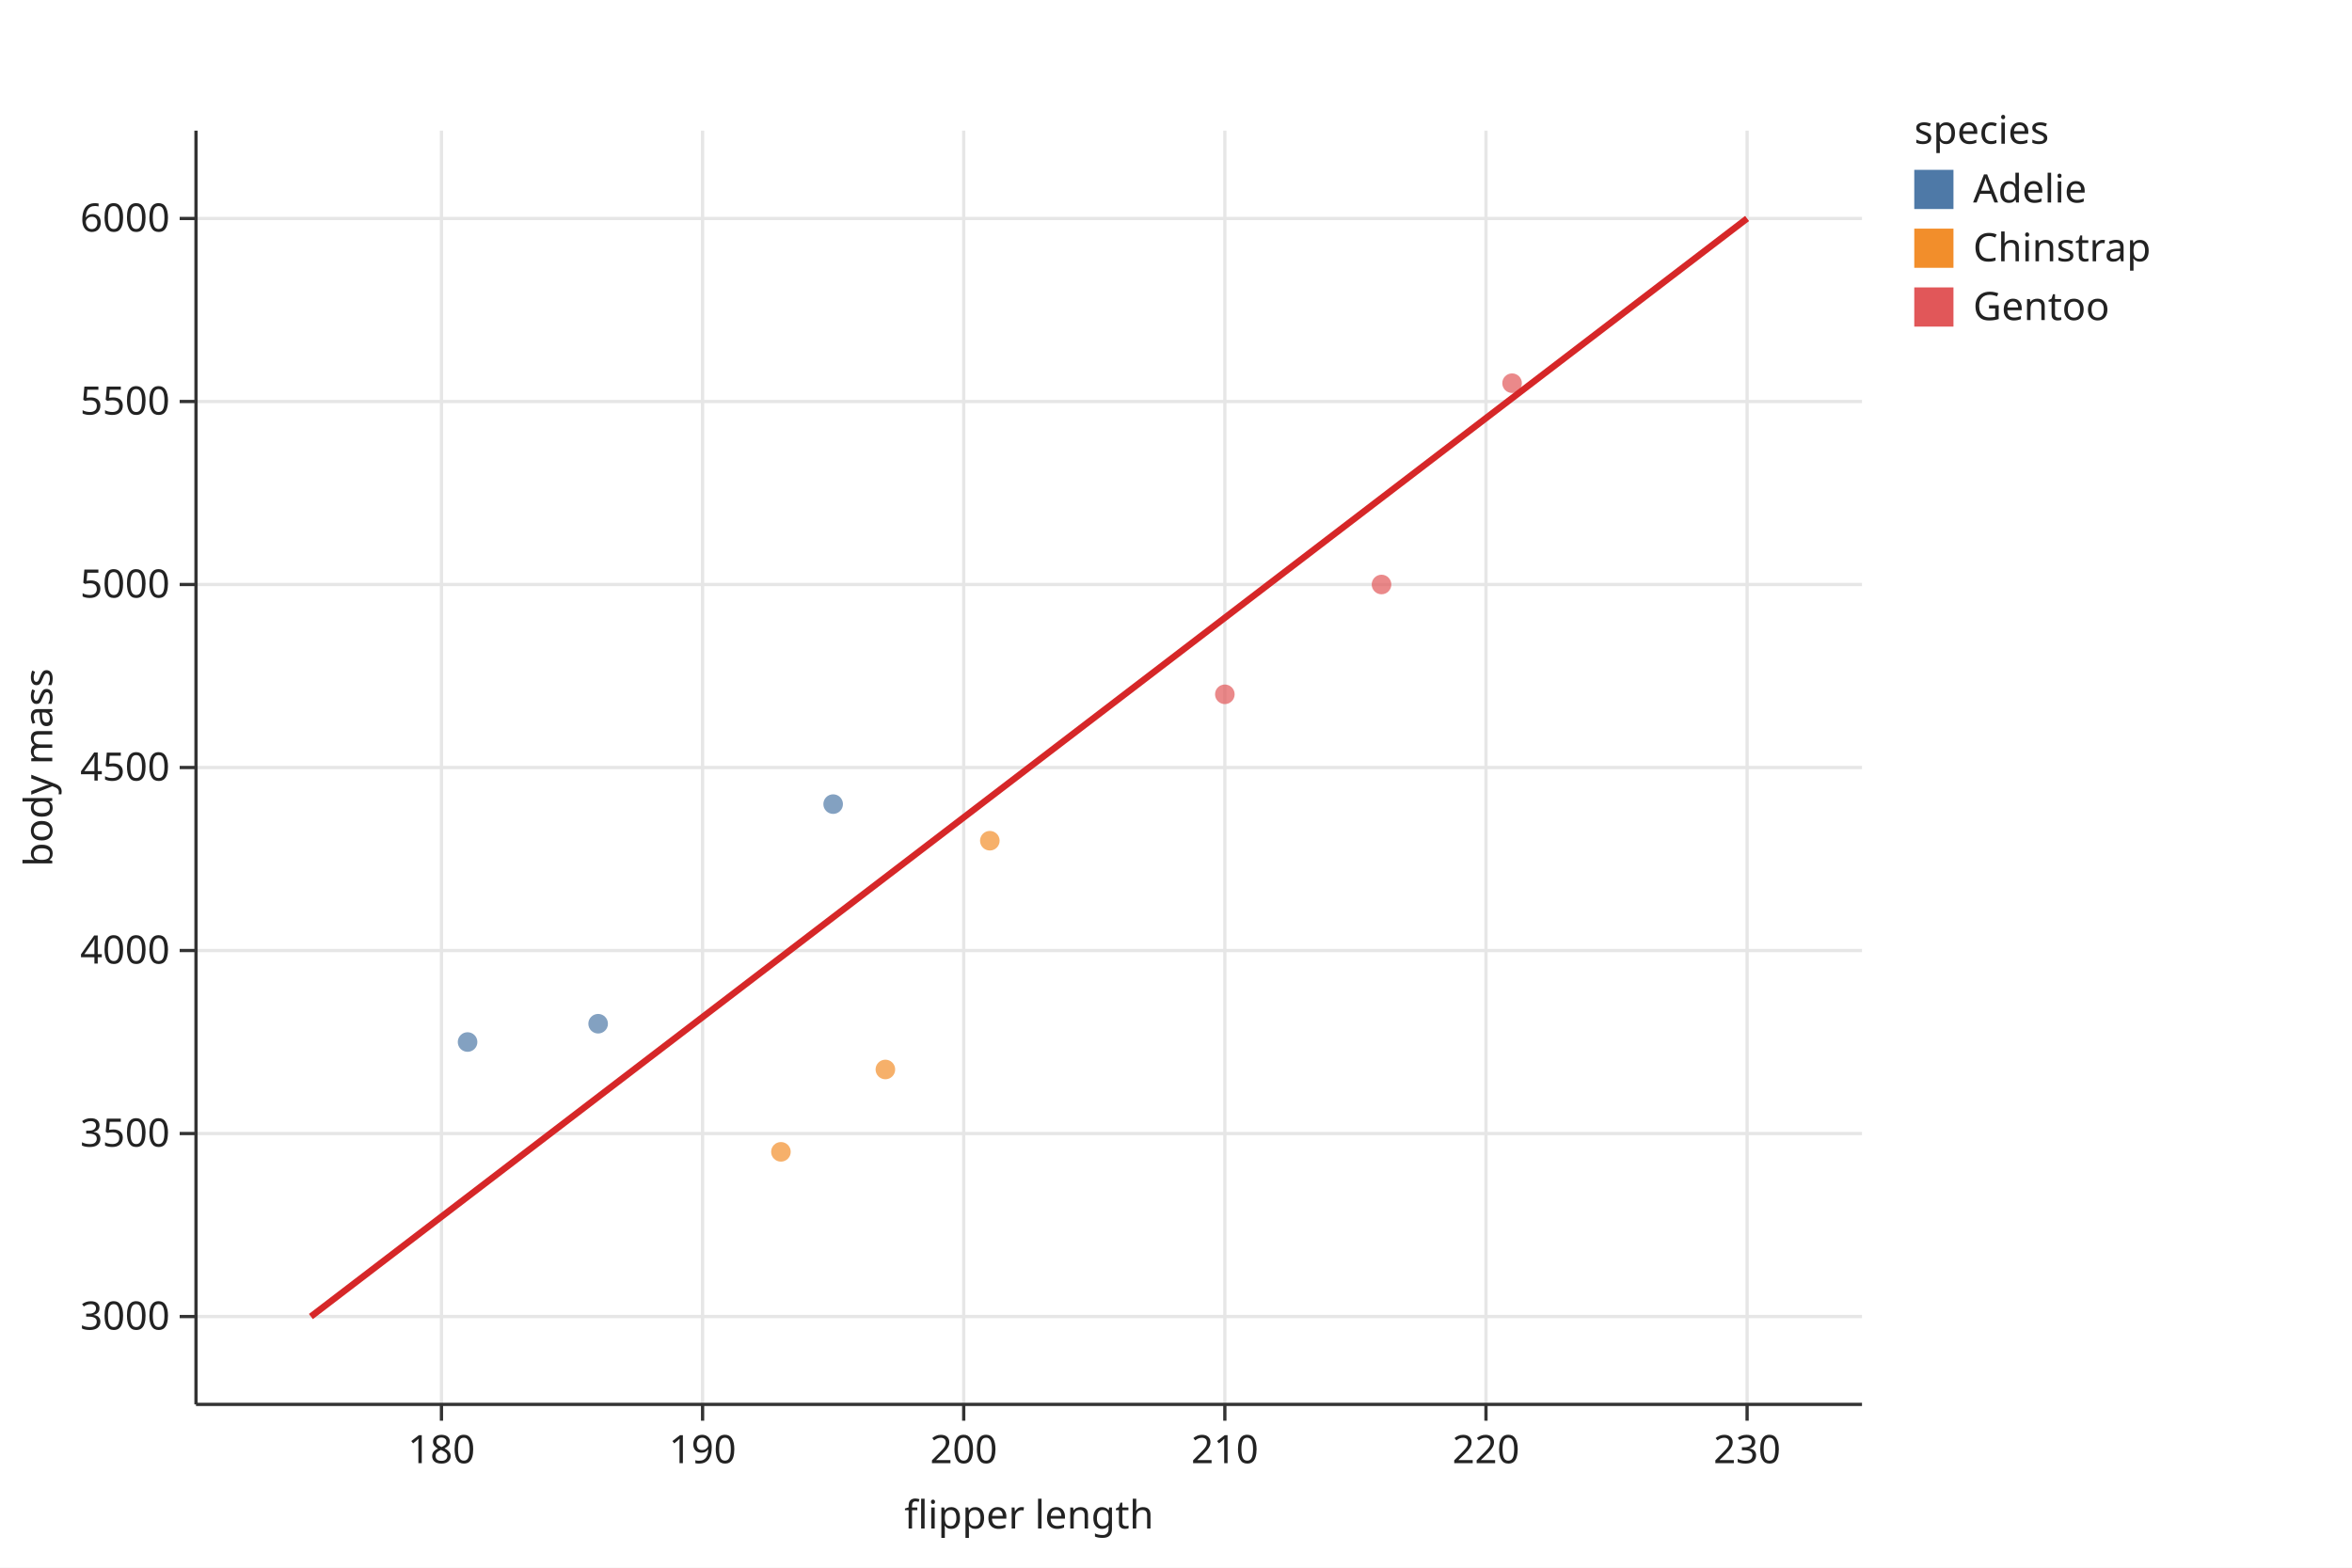
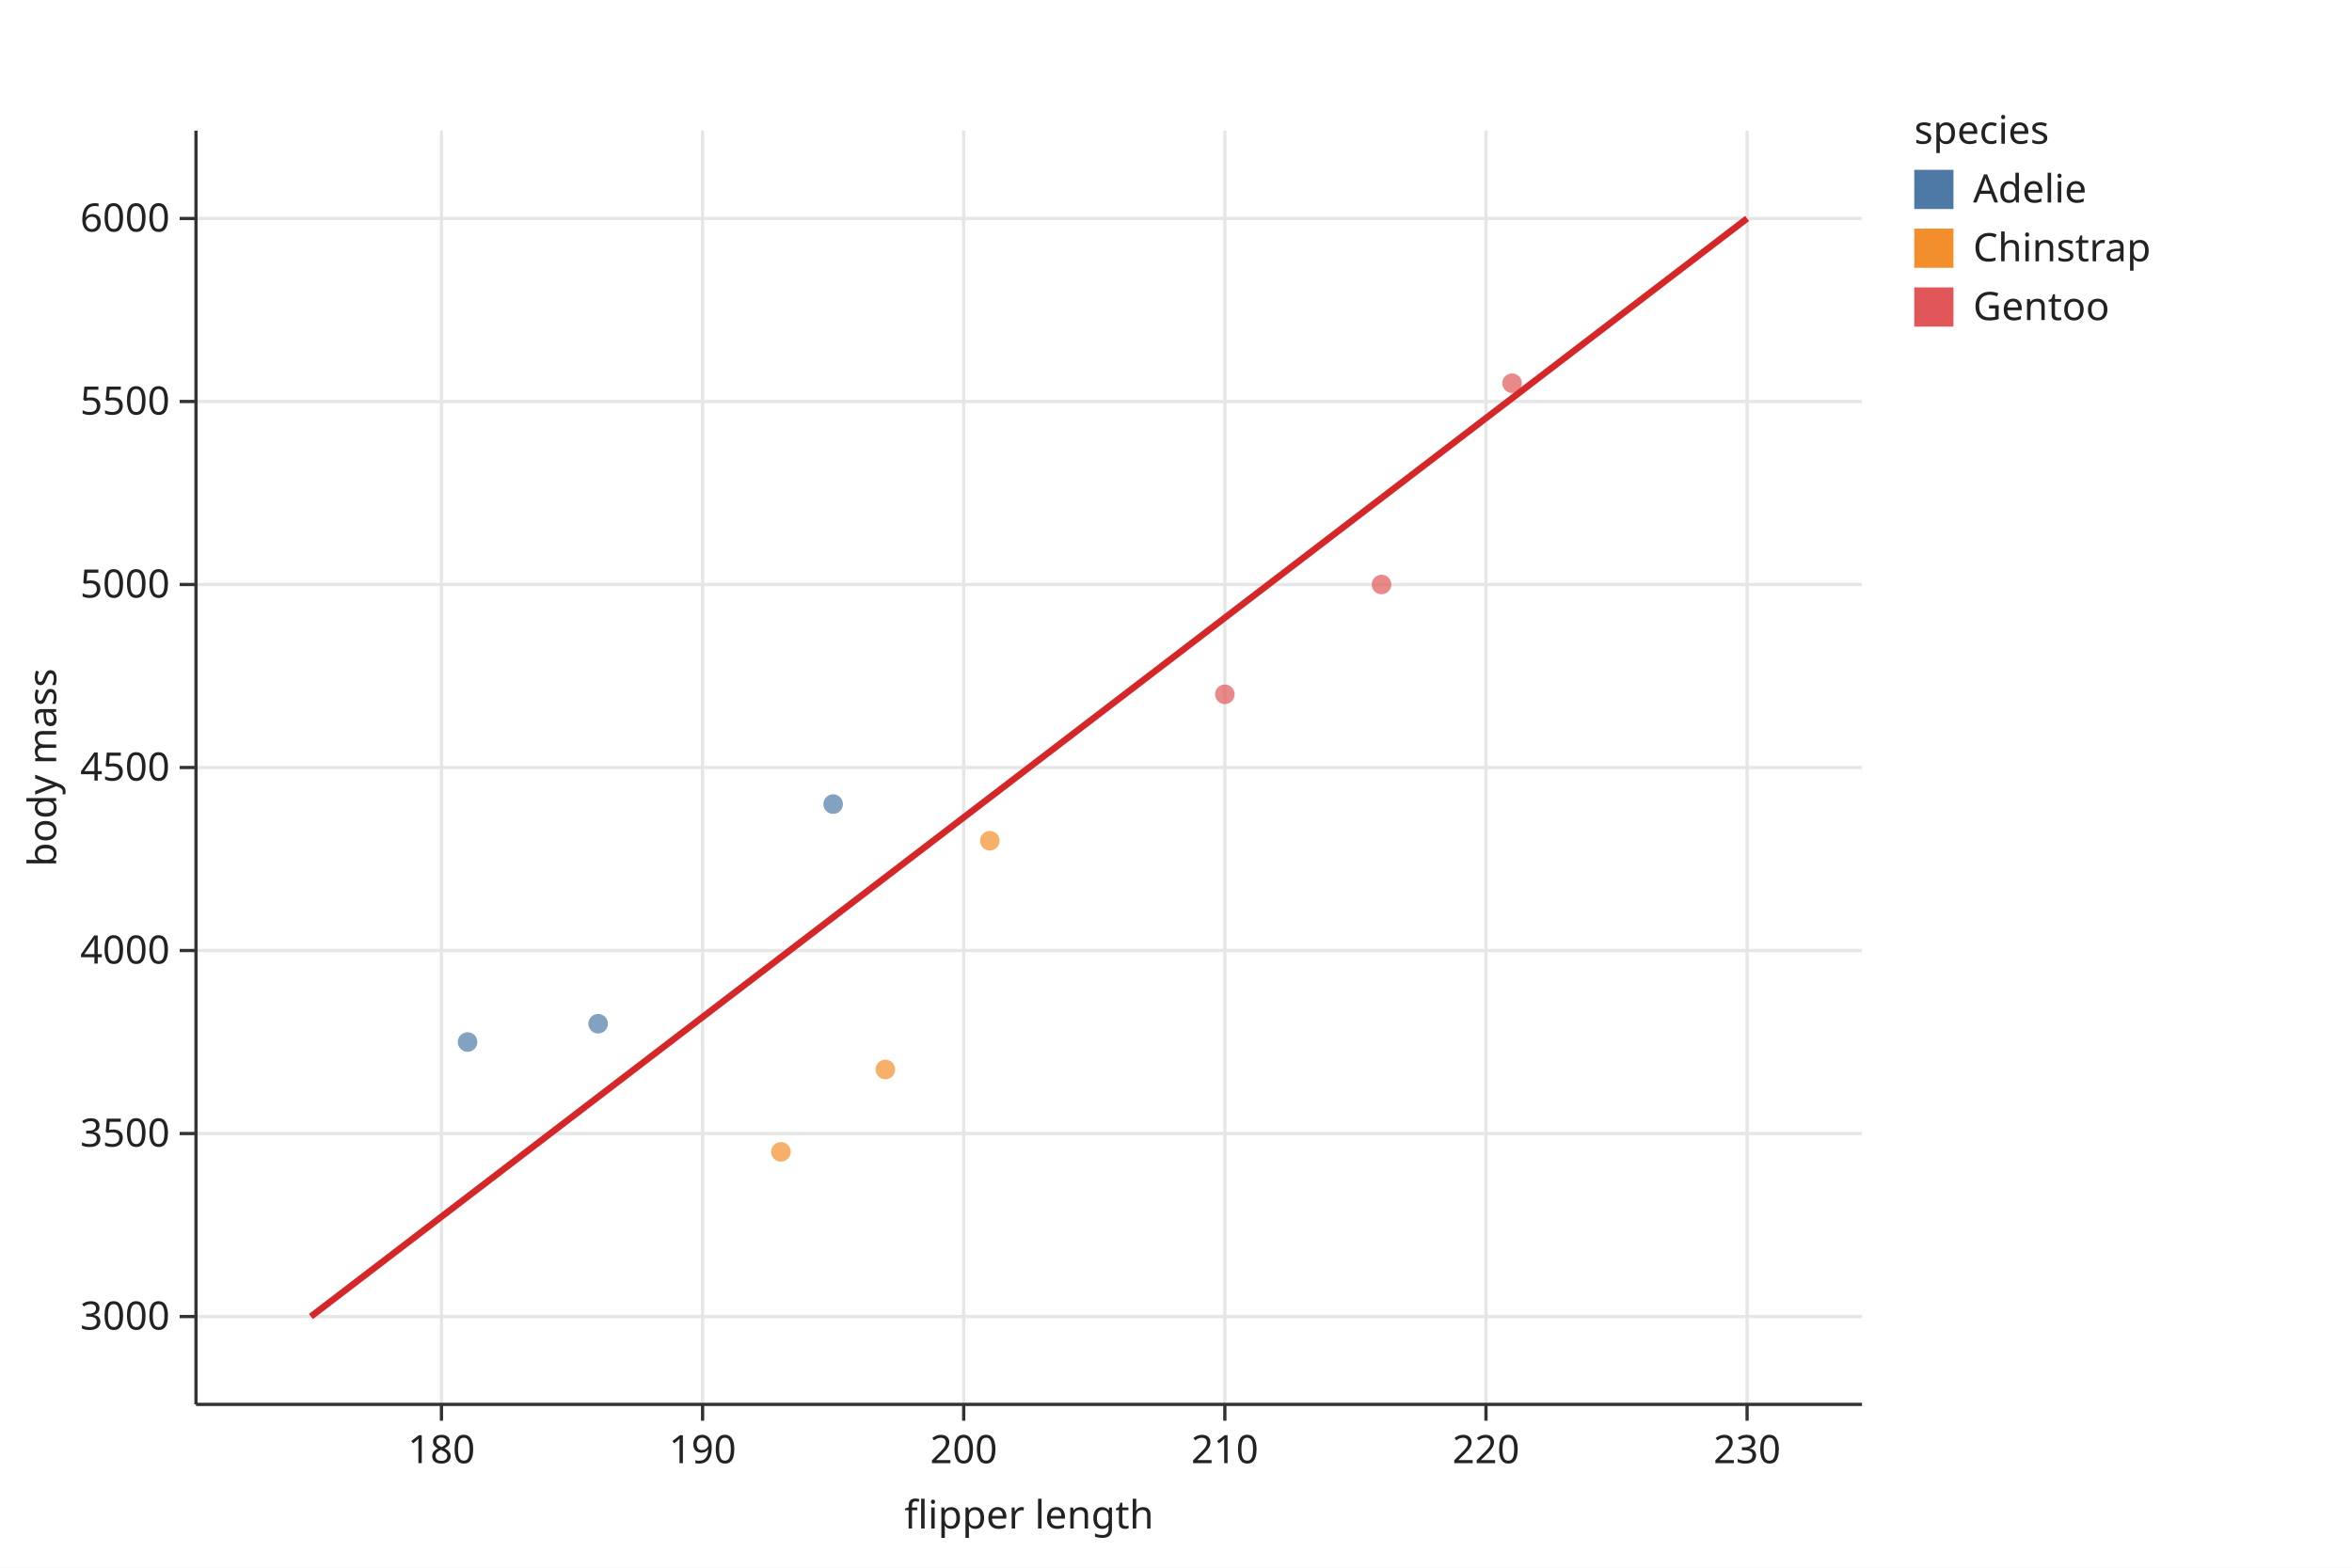
<svg xmlns="http://www.w3.org/2000/svg" width="720" height="480" viewBox="0 0 720 480" role="img">
  <rect class="algraf-background" x="0" y="0" width="720" height="480" fill="#ffffff" />
  <rect class="algraf-plot-area" x="60" y="40" width="510" height="390" fill="#ffffff" />
  <g class="algraf-grid">
    <line x1="135.141" y1="40" x2="135.141" y2="430" stroke="#e6e6e6" stroke-width="1" />
    <line x1="215.078" y1="40" x2="215.078" y2="430" stroke="#e6e6e6" stroke-width="1" />
    <line x1="295.016" y1="40" x2="295.016" y2="430" stroke="#e6e6e6" stroke-width="1" />
    <line x1="374.953" y1="40" x2="374.953" y2="430" stroke="#e6e6e6" stroke-width="1" />
    <line x1="454.89" y1="40" x2="454.89" y2="430" stroke="#e6e6e6" stroke-width="1" />
    <line x1="534.828" y1="40" x2="534.828" y2="430" stroke="#e6e6e6" stroke-width="1" />
    <line x1="60" y1="403.103" x2="570" y2="403.103" stroke="#e6e6e6" stroke-width="1" />
    <line x1="60" y1="347.069" x2="570" y2="347.069" stroke="#e6e6e6" stroke-width="1" />
    <line x1="60" y1="291.034" x2="570" y2="291.034" stroke="#e6e6e6" stroke-width="1" />
    <line x1="60" y1="235" x2="570" y2="235" stroke="#e6e6e6" stroke-width="1" />
    <line x1="60" y1="178.966" x2="570" y2="178.966" stroke="#e6e6e6" stroke-width="1" />
    <line x1="60" y1="122.931" x2="570" y2="122.931" stroke="#e6e6e6" stroke-width="1" />
    <line x1="60" y1="66.897" x2="570" y2="66.897" stroke="#e6e6e6" stroke-width="1" />
  </g>
  <g class="algraf-layer algraf-geom-point">
    <circle cx="143.135" cy="319.052" r="3" fill="#4E79A7" opacity="0.7" />
    <circle cx="183.103" cy="313.448" r="3" fill="#4E79A7" opacity="0.7" />
    <circle cx="255.047" cy="246.207" r="3" fill="#4E79A7" opacity="0.7" />
    <circle cx="239.06" cy="352.672" r="3" fill="#F28E2B" opacity="0.7" />
    <circle cx="271.034" cy="327.457" r="3" fill="#F28E2B" opacity="0.7" />
    <circle cx="303.009" cy="257.414" r="3" fill="#F28E2B" opacity="0.7" />
    <circle cx="374.953" cy="212.586" r="3" fill="#E15759" opacity="0.7" />
    <circle cx="422.915" cy="178.966" r="3" fill="#E15759" opacity="0.7" />
    <circle cx="462.884" cy="117.328" r="3" fill="#E15759" opacity="0.7" />
  </g>
  <g class="algraf-layer algraf-geom-segment">
    <line x1="95.172" y1="403.103" x2="534.828" y2="66.897" stroke="#d62728" stroke-width="2" opacity="1" />
  </g>
  <g class="algraf-axes">
    <line x1="60" y1="430" x2="570" y2="430" stroke="#333333" stroke-width="1" />
    <line x1="135.141" y1="430" x2="135.141" y2="435" stroke="#333333" stroke-width="1" />
    <text x="135.141" y="448" text-anchor="middle" font-family="system-ui, sans-serif" font-size="12" fill="#222222">180</text>
    <line x1="215.078" y1="430" x2="215.078" y2="435" stroke="#333333" stroke-width="1" />
    <text x="215.078" y="448" text-anchor="middle" font-family="system-ui, sans-serif" font-size="12" fill="#222222">190</text>
    <line x1="295.016" y1="430" x2="295.016" y2="435" stroke="#333333" stroke-width="1" />
    <text x="295.016" y="448" text-anchor="middle" font-family="system-ui, sans-serif" font-size="12" fill="#222222">200</text>
    <line x1="374.953" y1="430" x2="374.953" y2="435" stroke="#333333" stroke-width="1" />
    <text x="374.953" y="448" text-anchor="middle" font-family="system-ui, sans-serif" font-size="12" fill="#222222">210</text>
    <line x1="454.89" y1="430" x2="454.89" y2="435" stroke="#333333" stroke-width="1" />
    <text x="454.89" y="448" text-anchor="middle" font-family="system-ui, sans-serif" font-size="12" fill="#222222">220</text>
    <line x1="534.828" y1="430" x2="534.828" y2="435" stroke="#333333" stroke-width="1" />
    <text x="534.828" y="448" text-anchor="middle" font-family="system-ui, sans-serif" font-size="12" fill="#222222">230</text>
    <text x="315" y="468" text-anchor="middle" font-family="system-ui, sans-serif" font-size="12" fill="#222222">flipper length</text>
    <line x1="60" y1="40" x2="60" y2="430" stroke="#333333" stroke-width="1" />
    <line x1="55" y1="403.103" x2="60" y2="403.103" stroke="#333333" stroke-width="1" />
    <text x="52" y="407.103" text-anchor="end" font-family="system-ui, sans-serif" font-size="12" fill="#222222">3000</text>
    <line x1="55" y1="347.069" x2="60" y2="347.069" stroke="#333333" stroke-width="1" />
    <text x="52" y="351.069" text-anchor="end" font-family="system-ui, sans-serif" font-size="12" fill="#222222">3500</text>
    <line x1="55" y1="291.034" x2="60" y2="291.034" stroke="#333333" stroke-width="1" />
    <text x="52" y="295.034" text-anchor="end" font-family="system-ui, sans-serif" font-size="12" fill="#222222">4000</text>
    <line x1="55" y1="235" x2="60" y2="235" stroke="#333333" stroke-width="1" />
    <text x="52" y="239" text-anchor="end" font-family="system-ui, sans-serif" font-size="12" fill="#222222">4500</text>
    <line x1="55" y1="178.966" x2="60" y2="178.966" stroke="#333333" stroke-width="1" />
    <text x="52" y="182.966" text-anchor="end" font-family="system-ui, sans-serif" font-size="12" fill="#222222">5000</text>
    <line x1="55" y1="122.931" x2="60" y2="122.931" stroke="#333333" stroke-width="1" />
    <text x="52" y="126.931" text-anchor="end" font-family="system-ui, sans-serif" font-size="12" fill="#222222">5500</text>
    <line x1="55" y1="66.897" x2="60" y2="66.897" stroke="#333333" stroke-width="1" />
    <text x="52" y="70.897" text-anchor="end" font-family="system-ui, sans-serif" font-size="12" fill="#222222">6000</text>
-     <text x="16" y="235" text-anchor="middle" transform="rotate(-90 16 235)" font-family="system-ui, sans-serif" font-size="12" fill="#222222">body mass</text>
+     <text x="17.2" y="235" text-anchor="middle" transform="rotate(-90 17.2 235)" font-family="system-ui, sans-serif" font-size="12" fill="#222222">body mass</text>
  </g>
  <g class="algraf-legends">
    <text x="586" y="44" text-anchor="start" font-family="system-ui, sans-serif" font-size="12" fill="#222222">species</text>
    <rect x="586" y="52" width="12" height="12" fill="#4E79A7" />
    <text x="604" y="62" text-anchor="start" font-family="system-ui, sans-serif" font-size="12" fill="#222222">Adelie</text>
    <rect x="586" y="70" width="12" height="12" fill="#F28E2B" />
    <text x="604" y="80" text-anchor="start" font-family="system-ui, sans-serif" font-size="12" fill="#222222">Chinstrap</text>
    <rect x="586" y="88" width="12" height="12" fill="#E15759" />
    <text x="604" y="98" text-anchor="start" font-family="system-ui, sans-serif" font-size="12" fill="#222222">Gentoo</text>
  </g>
</svg>
